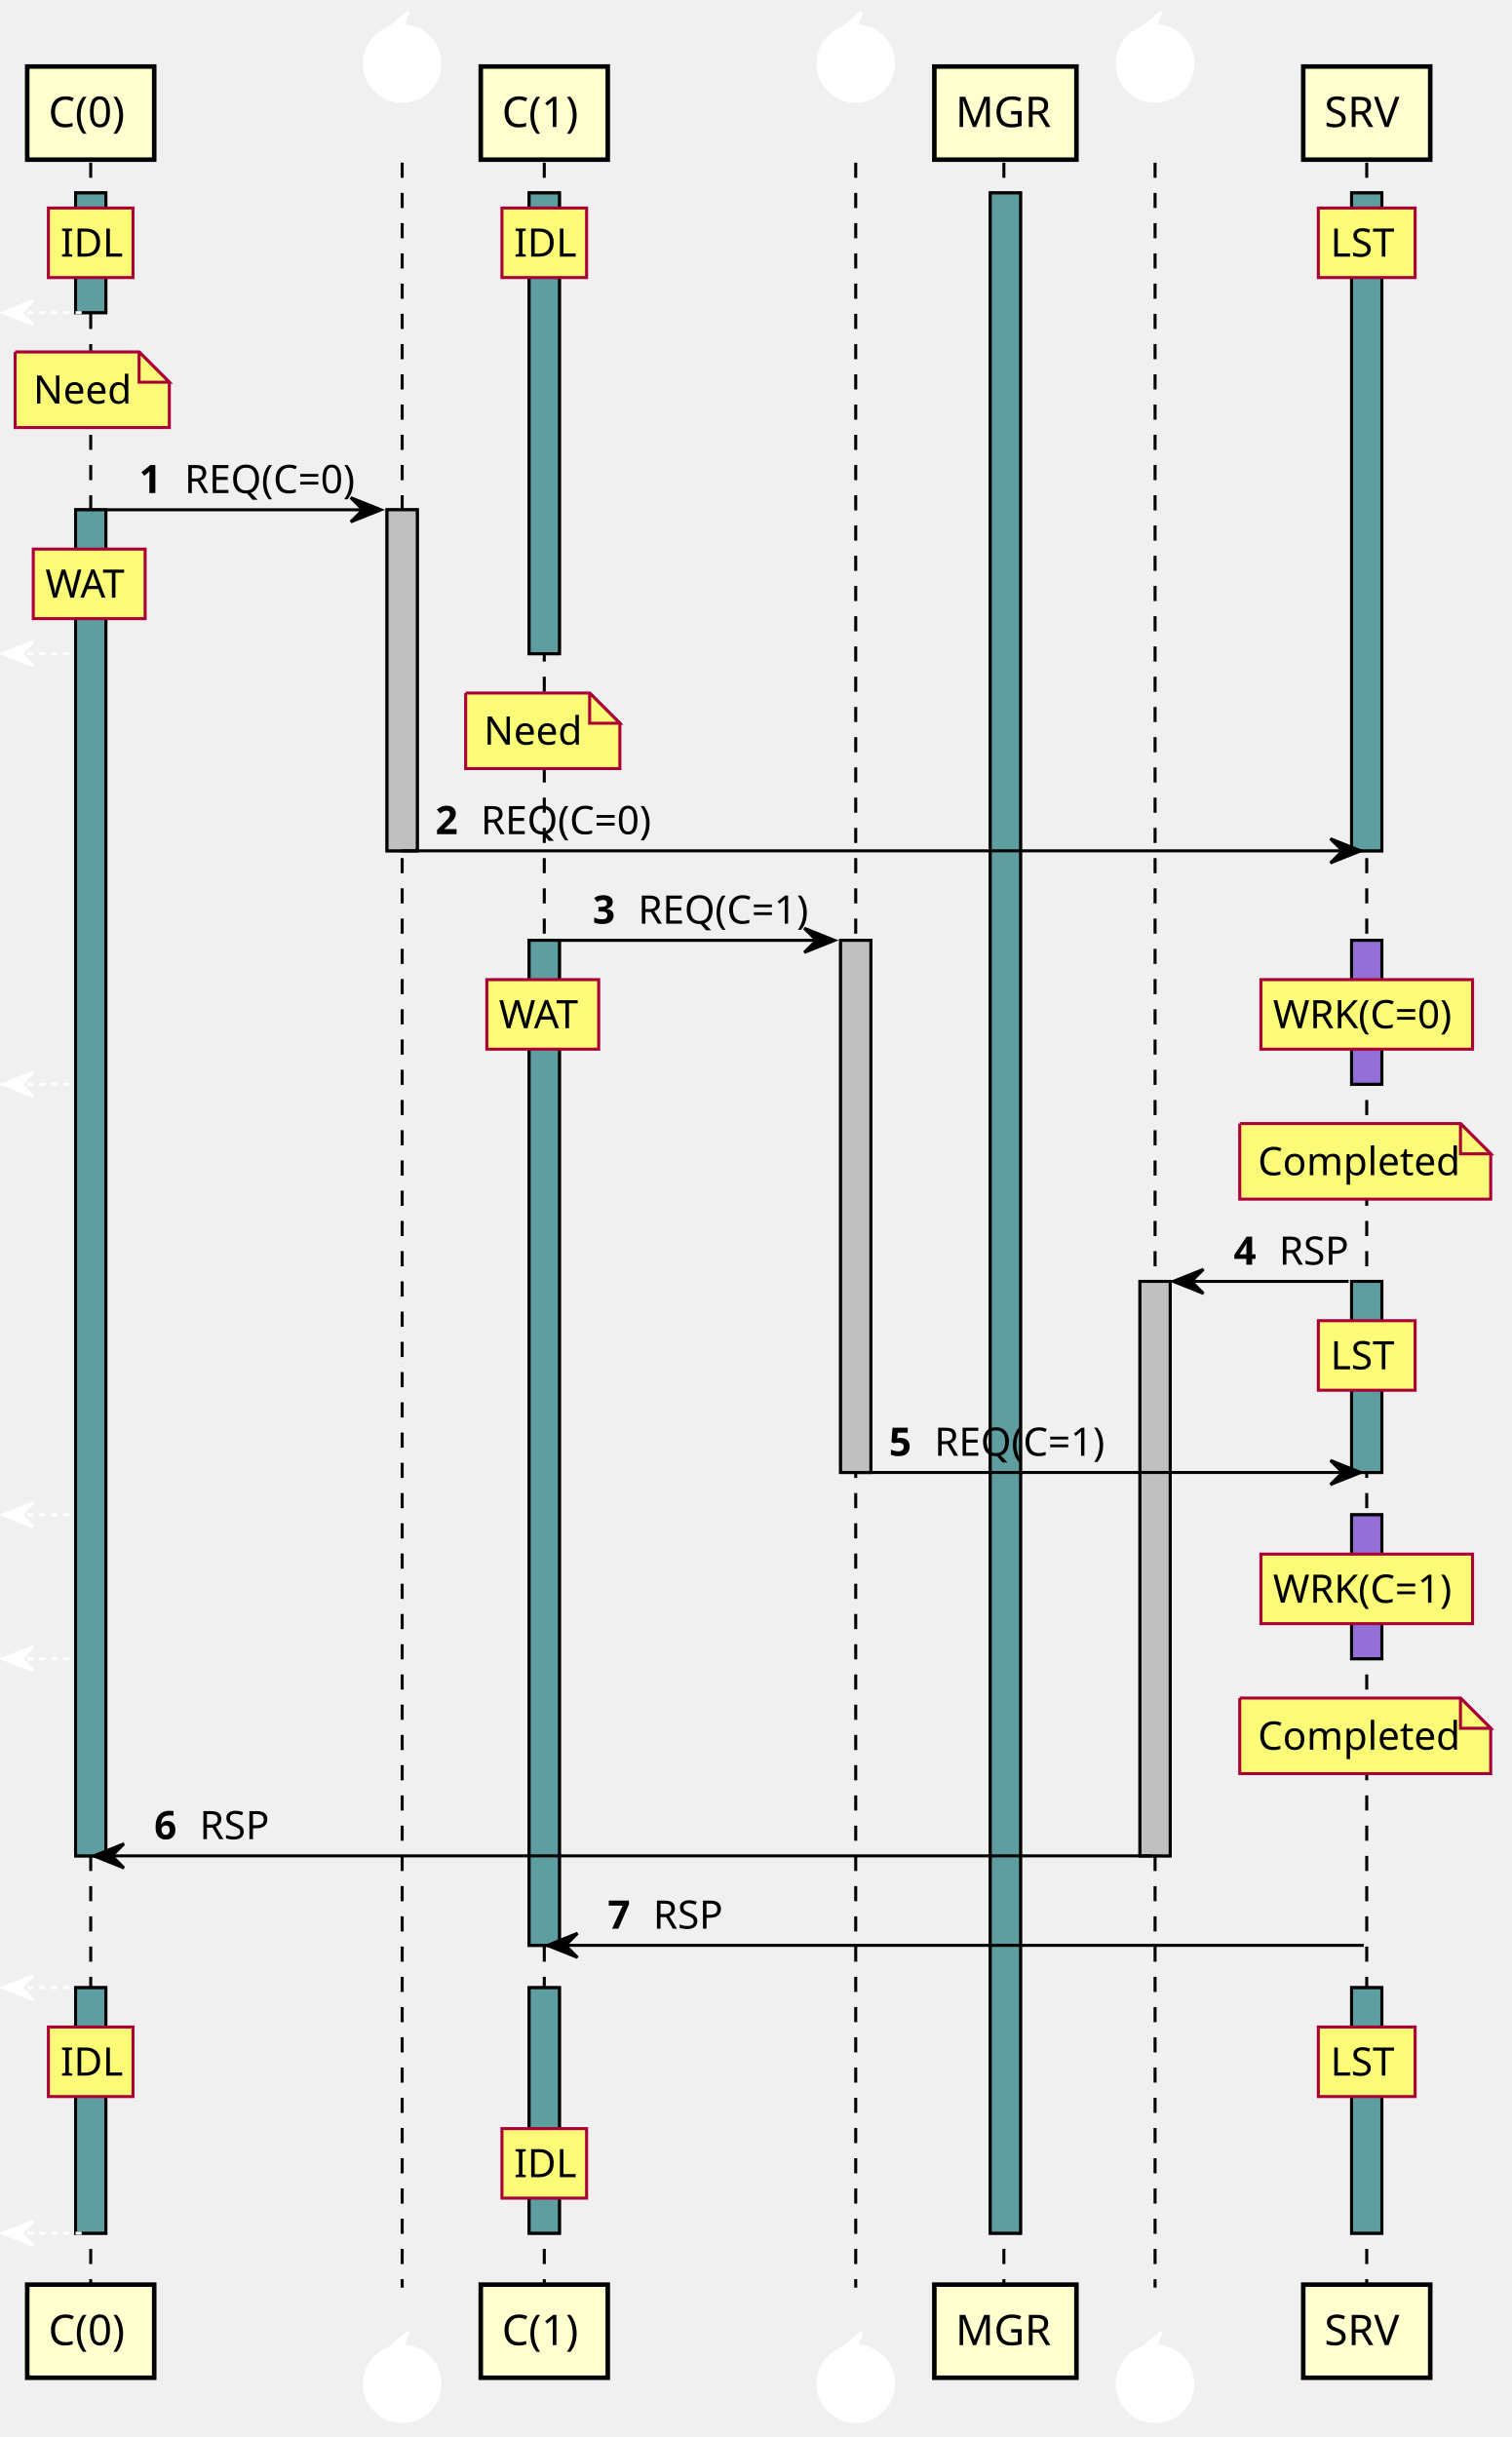
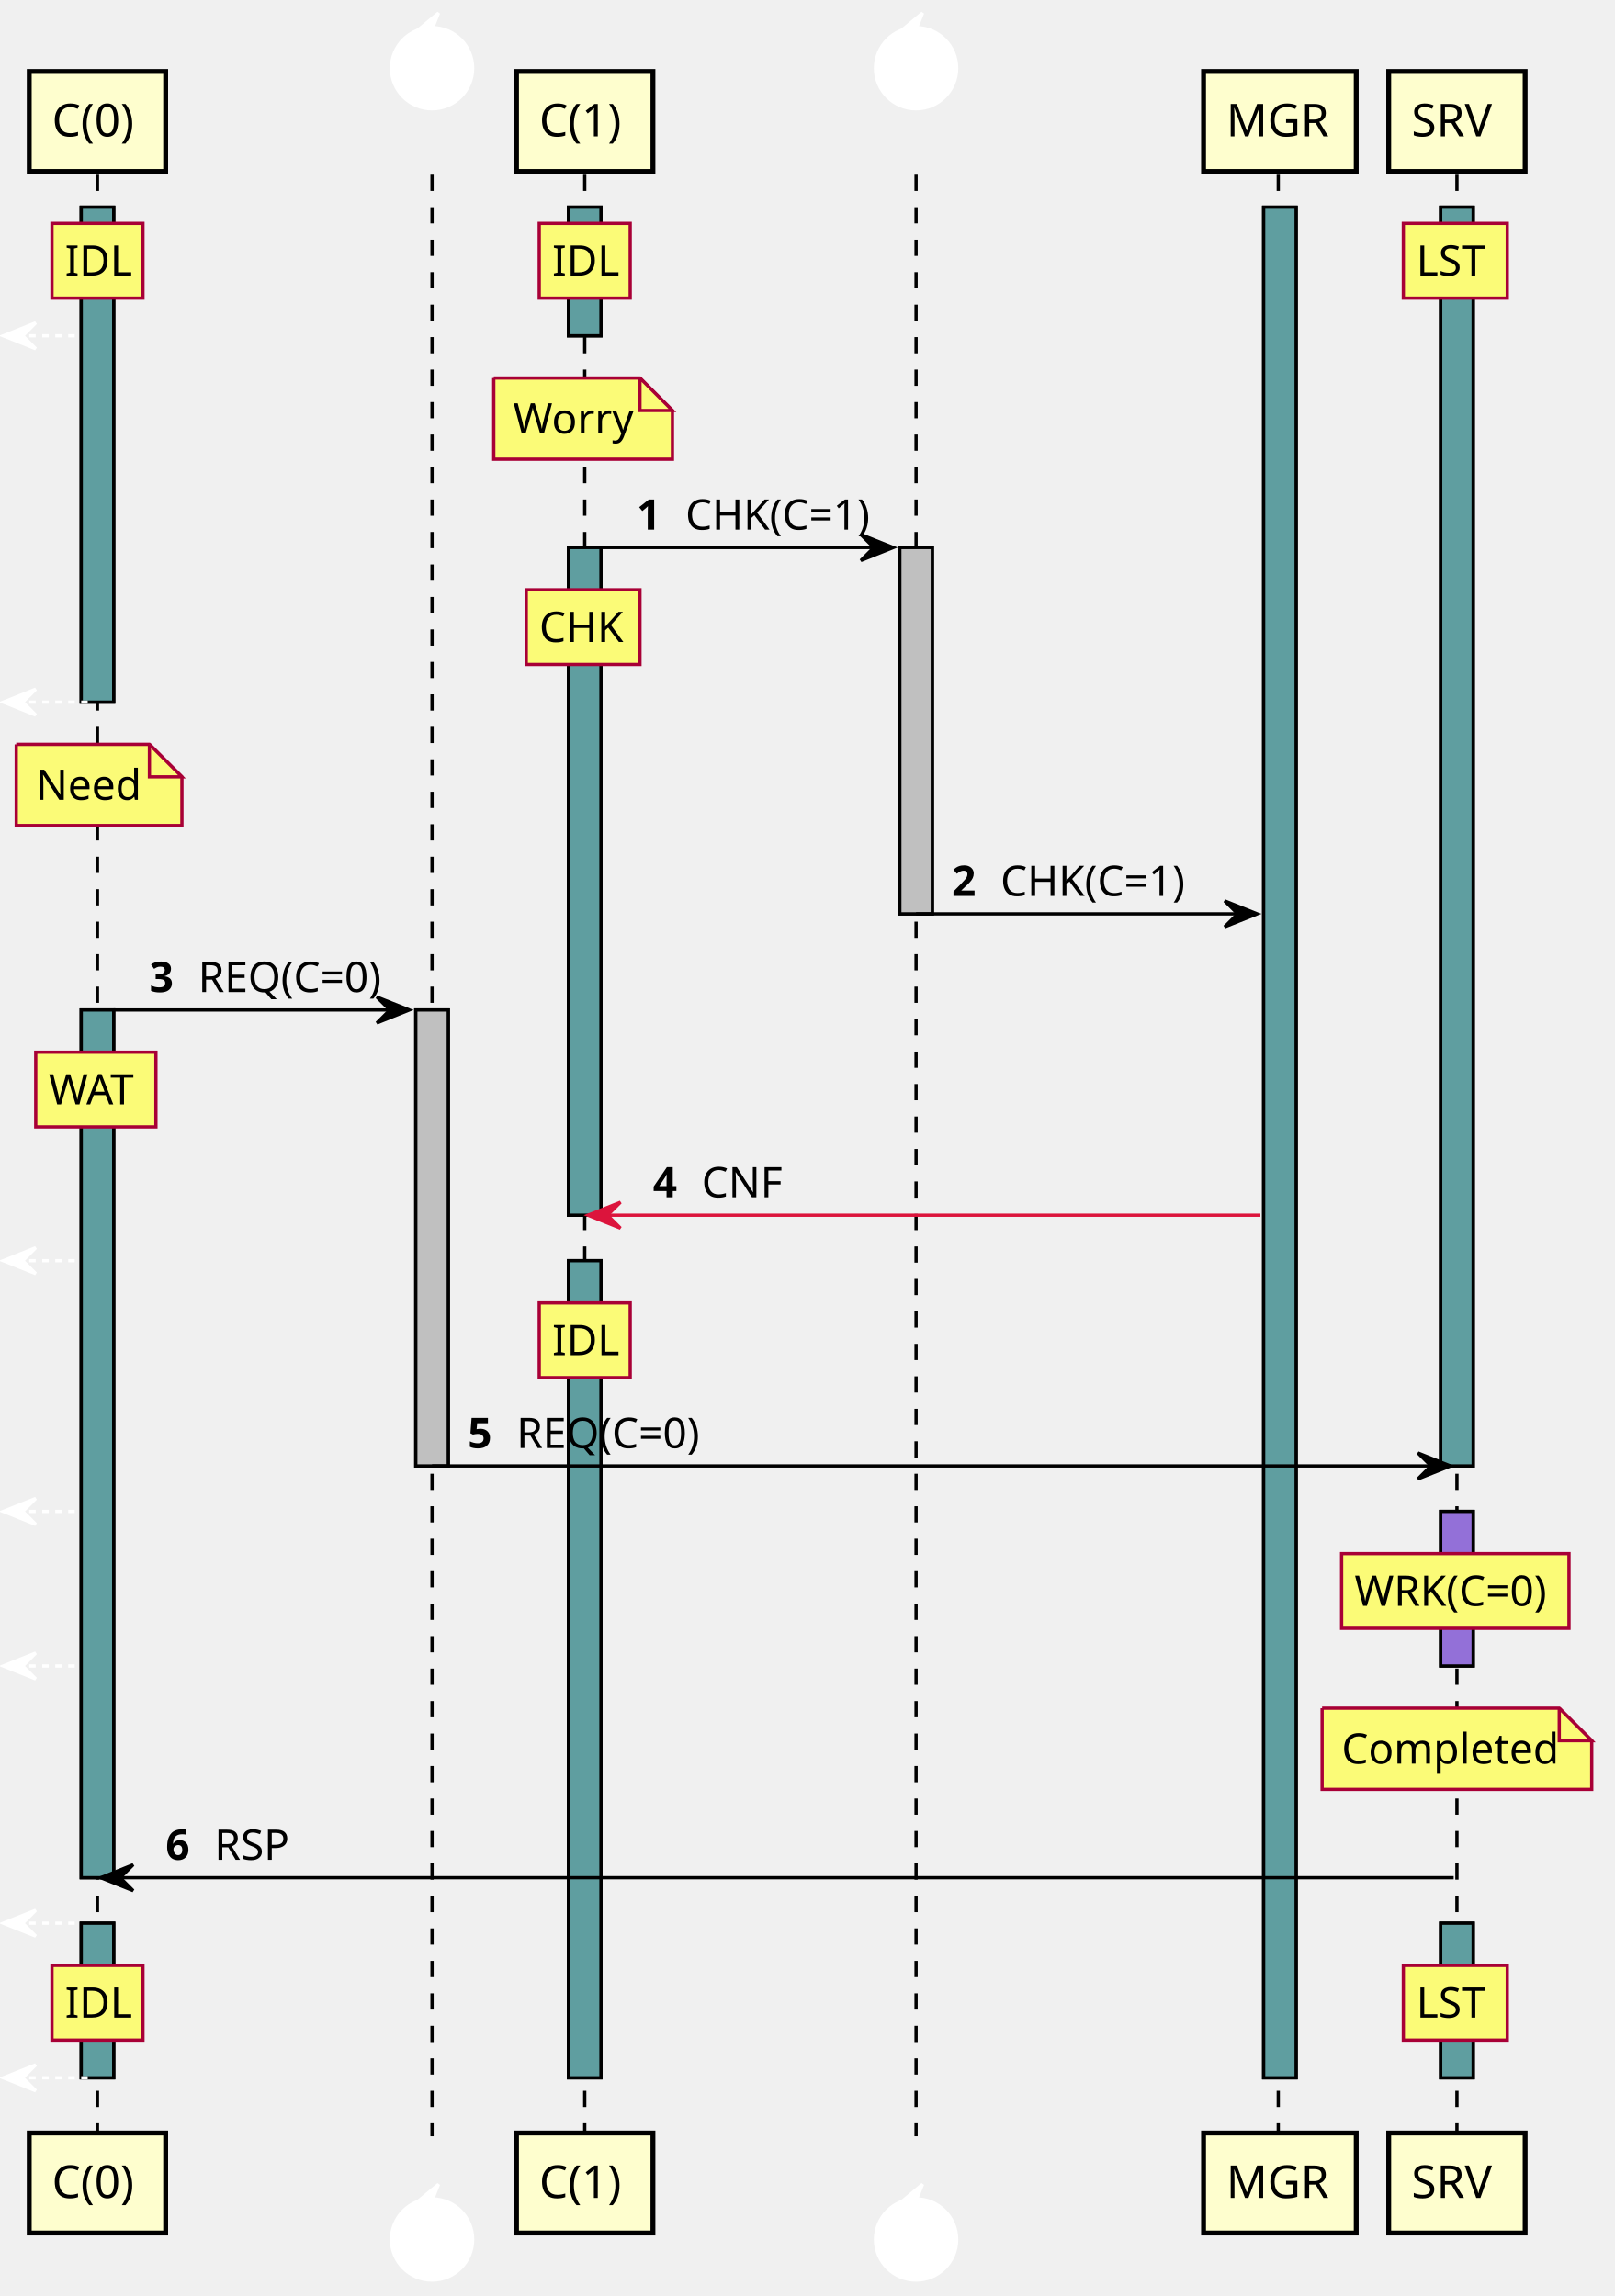
- <svg xmlns="http://www.w3.org/2000/svg" contentScriptType="application/ecmascript" contentStyleType="text/css" height="806px" preserveAspectRatio="none" style="width:500px;height:806px;" version="1.1" viewBox="0 0 500 806" width="500px" zoomAndPan="magnify">
+ <svg xmlns="http://www.w3.org/2000/svg" contentScriptType="application/ecmascript" contentStyleType="text/css" height="707px" preserveAspectRatio="none" style="width:497px;height:707px;" version="1.1" viewBox="0 0 497 707" width="497px" zoomAndPan="magnify">
  <defs />
  <g>
-     <rect fill="#5F9EA0" height="39.6" style="stroke:#000000;stroke-width:1.0;" width="10" x="25" y="63.8" />
-     <rect fill="#5F9EA0" height="445.2" style="stroke:#000000;stroke-width:1.0;" width="10" x="25" y="168.6" />
-     <rect fill="#5F9EA0" height="81.2" style="stroke:#000000;stroke-width:1.0;" width="10" x="25" y="657.4" />
-     <rect fill="#C0C0C0" height="112.8" style="stroke:#000000;stroke-width:1.0;" width="10" x="128" y="168.6" />
-     <rect fill="#5F9EA0" height="152.4" style="stroke:#000000;stroke-width:1.0;" width="10" x="175" y="63.8" />
-     <rect fill="#5F9EA0" height="332.4" style="stroke:#000000;stroke-width:1.0;" width="10" x="175" y="311" />
-     <rect fill="#5F9EA0" height="81.2" style="stroke:#000000;stroke-width:1.0;" width="10" x="175" y="657.4" />
-     <rect fill="#C0C0C0" height="176" style="stroke:#000000;stroke-width:1.0;" width="10" x="278" y="311" />
-     <rect fill="#5F9EA0" height="674.8" style="stroke:#000000;stroke-width:1.0;" width="10" x="327.5" y="63.8" />
-     <rect fill="#C0C0C0" height="190" style="stroke:#000000;stroke-width:1.0;" width="10" x="377" y="423.8" />
-     <rect fill="#5F9EA0" height="217.6" style="stroke:#000000;stroke-width:1.0;" width="10" x="447" y="63.8" />
-     <rect fill="#9370D8" height="47.6" style="stroke:#000000;stroke-width:1.0;" width="10" x="447" y="311" />
-     <rect fill="#5F9EA0" height="63.2" style="stroke:#000000;stroke-width:1.0;" width="10" x="447" y="423.8" />
-     <rect fill="#9370D8" height="47.6" style="stroke:#000000;stroke-width:1.0;" width="10" x="447" y="501" />
-     <rect fill="#5F9EA0" height="81.2" style="stroke:#000000;stroke-width:1.0;" width="10" x="447" y="657.4" />
-     <line style="stroke:#000000;stroke-width:1.0;stroke-dasharray:5.0,5.0;" x1="30" x2="30" y1="53.8" y2="756.6" />
-     <line style="stroke:#000000;stroke-width:1.0;stroke-dasharray:5.0,5.0;" x1="133" x2="133" y1="53.8" y2="756.6" />
-     <line style="stroke:#000000;stroke-width:1.0;stroke-dasharray:5.0,5.0;" x1="180" x2="180" y1="53.8" y2="756.6" />
-     <line style="stroke:#000000;stroke-width:1.0;stroke-dasharray:5.0,5.0;" x1="283" x2="283" y1="53.8" y2="756.6" />
-     <line style="stroke:#000000;stroke-width:1.0;stroke-dasharray:5.0,5.0;" x1="332" x2="332" y1="53.8" y2="756.6" />
-     <line style="stroke:#000000;stroke-width:1.0;stroke-dasharray:5.0,5.0;" x1="382" x2="382" y1="53.8" y2="756.6" />
-     <line style="stroke:#000000;stroke-width:1.0;stroke-dasharray:5.0,5.0;" x1="452" x2="452" y1="53.8" y2="756.6" />
+     <rect fill="#5F9EA0" height="152.4" style="stroke:#000000;stroke-width:1.0;" width="10" x="25" y="63.8" />
+     <rect fill="#5F9EA0" height="267.2" style="stroke:#000000;stroke-width:1.0;" width="10" x="25" y="311" />
+     <rect fill="#5F9EA0" height="47.6" style="stroke:#000000;stroke-width:1.0;" width="10" x="25" y="592.2" />
+     <rect fill="#C0C0C0" height="140.4" style="stroke:#000000;stroke-width:1.0;" width="10" x="128" y="311" />
+     <rect fill="#5F9EA0" height="39.6" style="stroke:#000000;stroke-width:1.0;" width="10" x="175" y="63.8" />
+     <rect fill="#5F9EA0" height="205.6" style="stroke:#000000;stroke-width:1.0;" width="10" x="175" y="168.6" />
+     <rect fill="#5F9EA0" height="251.6" style="stroke:#000000;stroke-width:1.0;" width="10" x="175" y="388.2" />
+     <rect fill="#C0C0C0" height="112.8" style="stroke:#000000;stroke-width:1.0;" width="10" x="277" y="168.6" />
+     <rect fill="#5F9EA0" height="576" style="stroke:#000000;stroke-width:1.0;" width="10" x="389" y="63.8" />
+     <rect fill="#5F9EA0" height="387.6" style="stroke:#000000;stroke-width:1.0;" width="10" x="443.5" y="63.8" />
+     <rect fill="#9370D8" height="47.6" style="stroke:#000000;stroke-width:1.0;" width="10" x="443.5" y="465.4" />
+     <rect fill="#5F9EA0" height="47.6" style="stroke:#000000;stroke-width:1.0;" width="10" x="443.5" y="592.2" />
+     <line style="stroke:#000000;stroke-width:1.0;stroke-dasharray:5.0,5.0;" x1="30" x2="30" y1="53.8" y2="657.8" />
+     <line style="stroke:#000000;stroke-width:1.0;stroke-dasharray:5.0,5.0;" x1="133" x2="133" y1="53.8" y2="657.8" />
+     <line style="stroke:#000000;stroke-width:1.0;stroke-dasharray:5.0,5.0;" x1="180" x2="180" y1="53.8" y2="657.8" />
+     <line style="stroke:#000000;stroke-width:1.0;stroke-dasharray:5.0,5.0;" x1="282" x2="282" y1="53.8" y2="657.8" />
+     <line style="stroke:#000000;stroke-width:1.0;stroke-dasharray:5.0,5.0;" x1="393.5" x2="393.5" y1="53.8" y2="657.8" />
+     <line style="stroke:#000000;stroke-width:1.0;stroke-dasharray:5.0,5.0;" x1="448.5" x2="448.5" y1="53.8" y2="657.8" />
    <rect fill="#FEFECE" height="30.8" style="stroke:#000000;stroke-width:1.5;" width="42" x="9" y="22" />
    <text fill="#000000" font-family="sans-serif" font-size="14" lengthAdjust="spacing" textLength="28" x="16" y="42.006">C(0)</text>
-     <rect fill="#FEFECE" height="30.8" style="stroke:#000000;stroke-width:1.5;" width="42" x="9" y="755.6" />
-     <text fill="#000000" font-family="sans-serif" font-size="14" lengthAdjust="spacing" textLength="28" x="16" y="775.606">C(0)</text>
+     <rect fill="#FEFECE" height="30.8" style="stroke:#000000;stroke-width:1.5;" width="42" x="9" y="656.8" />
+     <text fill="#000000" font-family="sans-serif" font-size="14" lengthAdjust="spacing" textLength="28" x="16" y="676.806">C(0)</text>
    <text fill="#000000" font-family="sans-serif" font-size="14" lengthAdjust="spacing" textLength="0" x="132" y="50.006" />
    <ellipse cx="133" cy="21" fill="#FFFFFF" rx="12" ry="12" style="stroke:#FFFFFF;stroke-width:2.0;" />
    <polygon fill="#FFFFFF" points="129,9,135,4,133,9,135,14,129,9" style="stroke:#FFFFFF;stroke-width:1.0;" />
-     <text fill="#000000" font-family="sans-serif" font-size="14" lengthAdjust="spacing" textLength="0" x="132" y="768.606" />
-     <ellipse cx="133" cy="788.4" fill="#FFFFFF" rx="12" ry="12" style="stroke:#FFFFFF;stroke-width:2.0;" />
-     <polygon fill="#FFFFFF" points="129,776.4,135,771.4,133,776.4,135,781.4,129,776.4" style="stroke:#FFFFFF;stroke-width:1.0;" />
+     <text fill="#000000" font-family="sans-serif" font-size="14" lengthAdjust="spacing" textLength="0" x="132" y="669.806" />
+     <ellipse cx="133" cy="689.6" fill="#FFFFFF" rx="12" ry="12" style="stroke:#FFFFFF;stroke-width:2.0;" />
+     <polygon fill="#FFFFFF" points="129,677.6,135,672.6,133,677.6,135,682.6,129,677.6" style="stroke:#FFFFFF;stroke-width:1.0;" />
    <rect fill="#FEFECE" height="30.8" style="stroke:#000000;stroke-width:1.5;" width="42" x="159" y="22" />
    <text fill="#000000" font-family="sans-serif" font-size="14" lengthAdjust="spacing" textLength="28" x="166" y="42.006">C(1)</text>
-     <rect fill="#FEFECE" height="30.8" style="stroke:#000000;stroke-width:1.5;" width="42" x="159" y="755.6" />
-     <text fill="#000000" font-family="sans-serif" font-size="14" lengthAdjust="spacing" textLength="28" x="166" y="775.606">C(1)</text>
-     <text fill="#000000" font-family="sans-serif" font-size="14" lengthAdjust="spacing" textLength="0" x="282" y="50.006" />
-     <ellipse cx="283" cy="21" fill="#FFFFFF" rx="12" ry="12" style="stroke:#FFFFFF;stroke-width:2.0;" />
-     <polygon fill="#FFFFFF" points="279,9,285,4,283,9,285,14,279,9" style="stroke:#FFFFFF;stroke-width:1.0;" />
-     <text fill="#000000" font-family="sans-serif" font-size="14" lengthAdjust="spacing" textLength="0" x="282" y="768.606" />
-     <ellipse cx="283" cy="788.4" fill="#FFFFFF" rx="12" ry="12" style="stroke:#FFFFFF;stroke-width:2.0;" />
-     <polygon fill="#FFFFFF" points="279,776.4,285,771.4,283,776.4,285,781.4,279,776.4" style="stroke:#FFFFFF;stroke-width:1.0;" />
-     <rect fill="#FEFECE" height="30.8" style="stroke:#000000;stroke-width:1.5;" width="47" x="309" y="22" />
-     <text fill="#000000" font-family="sans-serif" font-size="14" lengthAdjust="spacing" textLength="33" x="316" y="42.006">MGR</text>
-     <rect fill="#FEFECE" height="30.8" style="stroke:#000000;stroke-width:1.5;" width="47" x="309" y="755.6" />
-     <text fill="#000000" font-family="sans-serif" font-size="14" lengthAdjust="spacing" textLength="33" x="316" y="775.606">MGR</text>
-     <text fill="#000000" font-family="sans-serif" font-size="14" lengthAdjust="spacing" textLength="0" x="381" y="50.006" />
-     <ellipse cx="382" cy="21" fill="#FFFFFF" rx="12" ry="12" style="stroke:#FFFFFF;stroke-width:2.0;" />
-     <polygon fill="#FFFFFF" points="378,9,384,4,382,9,384,14,378,9" style="stroke:#FFFFFF;stroke-width:1.0;" />
-     <text fill="#000000" font-family="sans-serif" font-size="14" lengthAdjust="spacing" textLength="0" x="381" y="768.606" />
-     <ellipse cx="382" cy="788.4" fill="#FFFFFF" rx="12" ry="12" style="stroke:#FFFFFF;stroke-width:2.0;" />
-     <polygon fill="#FFFFFF" points="378,776.4,384,771.4,382,776.4,384,781.4,378,776.4" style="stroke:#FFFFFF;stroke-width:1.0;" />
-     <rect fill="#FEFECE" height="30.8" style="stroke:#000000;stroke-width:1.5;" width="42" x="431" y="22" />
-     <text fill="#000000" font-family="sans-serif" font-size="14" lengthAdjust="spacing" textLength="28" x="438" y="42.006">SRV</text>
-     <rect fill="#FEFECE" height="30.8" style="stroke:#000000;stroke-width:1.5;" width="42" x="431" y="755.6" />
-     <text fill="#000000" font-family="sans-serif" font-size="14" lengthAdjust="spacing" textLength="28" x="438" y="775.606">SRV</text>
-     <rect fill="#5F9EA0" height="39.6" style="stroke:#000000;stroke-width:1.0;" width="10" x="25" y="63.8" />
-     <rect fill="#5F9EA0" height="445.2" style="stroke:#000000;stroke-width:1.0;" width="10" x="25" y="168.6" />
-     <rect fill="#5F9EA0" height="81.2" style="stroke:#000000;stroke-width:1.0;" width="10" x="25" y="657.4" />
-     <rect fill="#C0C0C0" height="112.8" style="stroke:#000000;stroke-width:1.0;" width="10" x="128" y="168.6" />
-     <rect fill="#5F9EA0" height="152.4" style="stroke:#000000;stroke-width:1.0;" width="10" x="175" y="63.8" />
-     <rect fill="#5F9EA0" height="332.4" style="stroke:#000000;stroke-width:1.0;" width="10" x="175" y="311" />
-     <rect fill="#5F9EA0" height="81.2" style="stroke:#000000;stroke-width:1.0;" width="10" x="175" y="657.4" />
-     <rect fill="#C0C0C0" height="176" style="stroke:#000000;stroke-width:1.0;" width="10" x="278" y="311" />
-     <rect fill="#5F9EA0" height="674.8" style="stroke:#000000;stroke-width:1.0;" width="10" x="327.5" y="63.8" />
-     <rect fill="#C0C0C0" height="190" style="stroke:#000000;stroke-width:1.0;" width="10" x="377" y="423.8" />
-     <rect fill="#5F9EA0" height="217.6" style="stroke:#000000;stroke-width:1.0;" width="10" x="447" y="63.8" />
-     <rect fill="#9370D8" height="47.6" style="stroke:#000000;stroke-width:1.0;" width="10" x="447" y="311" />
-     <rect fill="#5F9EA0" height="63.2" style="stroke:#000000;stroke-width:1.0;" width="10" x="447" y="423.8" />
-     <rect fill="#9370D8" height="47.6" style="stroke:#000000;stroke-width:1.0;" width="10" x="447" y="501" />
-     <rect fill="#5F9EA0" height="81.2" style="stroke:#000000;stroke-width:1.0;" width="10" x="447" y="657.4" />
+     <rect fill="#FEFECE" height="30.8" style="stroke:#000000;stroke-width:1.5;" width="42" x="159" y="656.8" />
+     <text fill="#000000" font-family="sans-serif" font-size="14" lengthAdjust="spacing" textLength="28" x="166" y="676.806">C(1)</text>
+     <text fill="#000000" font-family="sans-serif" font-size="14" lengthAdjust="spacing" textLength="0" x="281" y="50.006" />
+     <ellipse cx="282" cy="21" fill="#FFFFFF" rx="12" ry="12" style="stroke:#FFFFFF;stroke-width:2.0;" />
+     <polygon fill="#FFFFFF" points="278,9,284,4,282,9,284,14,278,9" style="stroke:#FFFFFF;stroke-width:1.0;" />
+     <text fill="#000000" font-family="sans-serif" font-size="14" lengthAdjust="spacing" textLength="0" x="281" y="669.806" />
+     <ellipse cx="282" cy="689.6" fill="#FFFFFF" rx="12" ry="12" style="stroke:#FFFFFF;stroke-width:2.0;" />
+     <polygon fill="#FFFFFF" points="278,677.6,284,672.6,282,677.6,284,682.6,278,677.6" style="stroke:#FFFFFF;stroke-width:1.0;" />
+     <rect fill="#FEFECE" height="30.8" style="stroke:#000000;stroke-width:1.5;" width="47" x="370.5" y="22" />
+     <text fill="#000000" font-family="sans-serif" font-size="14" lengthAdjust="spacing" textLength="33" x="377.5" y="42.006">MGR</text>
+     <rect fill="#FEFECE" height="30.8" style="stroke:#000000;stroke-width:1.5;" width="47" x="370.5" y="656.8" />
+     <text fill="#000000" font-family="sans-serif" font-size="14" lengthAdjust="spacing" textLength="33" x="377.5" y="676.806">MGR</text>
+     <rect fill="#FEFECE" height="30.8" style="stroke:#000000;stroke-width:1.5;" width="42" x="427.5" y="22" />
+     <text fill="#000000" font-family="sans-serif" font-size="14" lengthAdjust="spacing" textLength="28" x="434.5" y="42.006">SRV</text>
+     <rect fill="#FEFECE" height="30.8" style="stroke:#000000;stroke-width:1.5;" width="42" x="427.5" y="656.8" />
+     <text fill="#000000" font-family="sans-serif" font-size="14" lengthAdjust="spacing" textLength="28" x="434.5" y="676.806">SRV</text>
+     <rect fill="#5F9EA0" height="152.4" style="stroke:#000000;stroke-width:1.0;" width="10" x="25" y="63.8" />
+     <rect fill="#5F9EA0" height="267.2" style="stroke:#000000;stroke-width:1.0;" width="10" x="25" y="311" />
+     <rect fill="#5F9EA0" height="47.6" style="stroke:#000000;stroke-width:1.0;" width="10" x="25" y="592.2" />
+     <rect fill="#C0C0C0" height="140.4" style="stroke:#000000;stroke-width:1.0;" width="10" x="128" y="311" />
+     <rect fill="#5F9EA0" height="39.6" style="stroke:#000000;stroke-width:1.0;" width="10" x="175" y="63.8" />
+     <rect fill="#5F9EA0" height="205.6" style="stroke:#000000;stroke-width:1.0;" width="10" x="175" y="168.6" />
+     <rect fill="#5F9EA0" height="251.6" style="stroke:#000000;stroke-width:1.0;" width="10" x="175" y="388.2" />
+     <rect fill="#C0C0C0" height="112.8" style="stroke:#000000;stroke-width:1.0;" width="10" x="277" y="168.6" />
+     <rect fill="#5F9EA0" height="576" style="stroke:#000000;stroke-width:1.0;" width="10" x="389" y="63.8" />
+     <rect fill="#5F9EA0" height="387.6" style="stroke:#000000;stroke-width:1.0;" width="10" x="443.5" y="63.8" />
+     <rect fill="#9370D8" height="47.6" style="stroke:#000000;stroke-width:1.0;" width="10" x="443.5" y="465.4" />
+     <rect fill="#5F9EA0" height="47.6" style="stroke:#000000;stroke-width:1.0;" width="10" x="443.5" y="592.2" />
    <rect fill="#FBFB77" height="23" style="stroke:#A80036;stroke-width:1.0;" width="28" x="16" y="68.8" />
    <text fill="#000000" font-family="sans-serif" font-size="13" lengthAdjust="spacing" textLength="20" x="20" y="84.877">IDL</text>
    <rect fill="#FBFB77" height="23" style="stroke:#A80036;stroke-width:1.0;" width="28" x="166" y="68.8" />
    <text fill="#000000" font-family="sans-serif" font-size="13" lengthAdjust="spacing" textLength="20" x="170" y="84.877">IDL</text>
-     <rect fill="#FBFB77" height="23" style="stroke:#A80036;stroke-width:1.0;" width="32" x="436" y="68.8" />
-     <text fill="#000000" font-family="sans-serif" font-size="13" lengthAdjust="spacing" textLength="24" x="440" y="84.877">LST</text>
+     <rect fill="#FBFB77" height="23" style="stroke:#A80036;stroke-width:1.0;" width="32" x="432" y="68.8" />
+     <text fill="#000000" font-family="sans-serif" font-size="13" lengthAdjust="spacing" textLength="24" x="436" y="84.877">LST</text>
    <polygon fill="#FFFFFF" points="11,99.4,1,103.4,11,107.4,7,103.4" style="stroke:#FFFFFF;stroke-width:1.0;" />
-     <line style="stroke:#FFFFFF;stroke-width:1.0;stroke-dasharray:2.0,2.0;" x1="5" x2="29" y1="103.4" y2="103.4" />
-     <path d="M5,116.4 L5,141.4 L56,141.4 L56,126.4 L46,116.4 L5,116.4 " fill="#FBFB77" style="stroke:#A80036;stroke-width:1.0;" />
-     <path d="M46,116.4 L46,126.4 L56,126.4 L46,116.4 " fill="#FBFB77" style="stroke:#A80036;stroke-width:1.0;" />
-     <text fill="#000000" font-family="sans-serif" font-size="13" lengthAdjust="spacing" textLength="30" x="11" y="133.477">Need</text>
-     <polygon fill="#000000" points="116,164.6,126,168.6,116,172.6,120,168.6" style="stroke:#000000;stroke-width:1.0;" />
-     <line style="stroke:#000000;stroke-width:1.0;" x1="35" x2="122" y1="168.6" y2="168.6" />
-     <text fill="#000000" font-family="sans-serif" font-size="13" lengthAdjust="spacing" textLength="0" x="46" y="163.077" />
-     <text fill="#000000" font-family="sans-serif" font-size="13" font-weight="bold" lengthAdjust="spacing" textLength="7" x="46" y="163.077">1</text>
-     <text fill="#000000" font-family="sans-serif" font-size="13" lengthAdjust="spacing" textLength="0" x="57" y="163.077" />
-     <text fill="#000000" font-family="sans-serif" font-size="13" lengthAdjust="spacing" textLength="60" x="61" y="163.077">REQ(C=0)</text>
-     <rect fill="#FBFB77" height="23" style="stroke:#A80036;stroke-width:1.0;" width="37" x="11" y="181.6" />
-     <text fill="#000000" font-family="sans-serif" font-size="13" lengthAdjust="spacing" textLength="29" x="15" y="197.677">WAT</text>
+     <line style="stroke:#FFFFFF;stroke-width:1.0;stroke-dasharray:2.0,2.0;" x1="5" x2="24" y1="103.4" y2="103.4" />
+     <path d="M152,116.4 L152,141.4 L207,141.4 L207,126.4 L197,116.4 L152,116.4 " fill="#FBFB77" style="stroke:#A80036;stroke-width:1.0;" />
+     <path d="M197,116.4 L197,126.4 L207,126.4 L197,116.4 " fill="#FBFB77" style="stroke:#A80036;stroke-width:1.0;" />
+     <text fill="#000000" font-family="sans-serif" font-size="13" lengthAdjust="spacing" textLength="34" x="158" y="133.477">Worry</text>
+     <polygon fill="#000000" points="265,164.6,275,168.6,265,172.6,269,168.6" style="stroke:#000000;stroke-width:1.0;" />
+     <line style="stroke:#000000;stroke-width:1.0;" x1="185" x2="271" y1="168.6" y2="168.6" />
+     <text fill="#000000" font-family="sans-serif" font-size="13" lengthAdjust="spacing" textLength="0" x="196" y="163.077" />
+     <text fill="#000000" font-family="sans-serif" font-size="13" font-weight="bold" lengthAdjust="spacing" textLength="7" x="196" y="163.077">1</text>
+     <text fill="#000000" font-family="sans-serif" font-size="13" lengthAdjust="spacing" textLength="0" x="207" y="163.077" />
+     <text fill="#000000" font-family="sans-serif" font-size="13" lengthAdjust="spacing" textLength="59" x="211" y="163.077">CHK(C=1)</text>
+     <rect fill="#FBFB77" height="23" style="stroke:#A80036;stroke-width:1.0;" width="35" x="162" y="181.6" />
+     <text fill="#000000" font-family="sans-serif" font-size="13" lengthAdjust="spacing" textLength="27" x="166" y="197.677">CHK</text>
    <polygon fill="#FFFFFF" points="11,212.2,1,216.2,11,220.2,7,216.2" style="stroke:#FFFFFF;stroke-width:1.0;" />
-     <line style="stroke:#FFFFFF;stroke-width:1.0;stroke-dasharray:2.0,2.0;" x1="5" x2="24" y1="216.2" y2="216.2" />
-     <path d="M154,229.2 L154,254.2 L205,254.2 L205,239.2 L195,229.2 L154,229.2 " fill="#FBFB77" style="stroke:#A80036;stroke-width:1.0;" />
-     <path d="M195,229.2 L195,239.2 L205,239.2 L195,229.2 " fill="#FBFB77" style="stroke:#A80036;stroke-width:1.0;" />
-     <text fill="#000000" font-family="sans-serif" font-size="13" lengthAdjust="spacing" textLength="30" x="160" y="246.277">Need</text>
-     <polygon fill="#000000" points="440,277.4,450,281.4,440,285.4,444,281.4" style="stroke:#000000;stroke-width:1.0;" />
-     <line style="stroke:#000000;stroke-width:1.0;" x1="133" x2="446" y1="281.4" y2="281.4" />
-     <text fill="#000000" font-family="sans-serif" font-size="13" lengthAdjust="spacing" textLength="0" x="144" y="275.877" />
-     <text fill="#000000" font-family="sans-serif" font-size="13" font-weight="bold" lengthAdjust="spacing" textLength="7" x="144" y="275.877">2</text>
-     <text fill="#000000" font-family="sans-serif" font-size="13" lengthAdjust="spacing" textLength="0" x="155" y="275.877" />
-     <text fill="#000000" font-family="sans-serif" font-size="13" lengthAdjust="spacing" textLength="60" x="159" y="275.877">REQ(C=0)</text>
-     <polygon fill="#000000" points="266,307,276,311,266,315,270,311" style="stroke:#000000;stroke-width:1.0;" />
-     <line style="stroke:#000000;stroke-width:1.0;" x1="185" x2="272" y1="311" y2="311" />
-     <text fill="#000000" font-family="sans-serif" font-size="13" lengthAdjust="spacing" textLength="0" x="196" y="305.477" />
-     <text fill="#000000" font-family="sans-serif" font-size="13" font-weight="bold" lengthAdjust="spacing" textLength="7" x="196" y="305.477">3</text>
-     <text fill="#000000" font-family="sans-serif" font-size="13" lengthAdjust="spacing" textLength="0" x="207" y="305.477" />
-     <text fill="#000000" font-family="sans-serif" font-size="13" lengthAdjust="spacing" textLength="60" x="211" y="305.477">REQ(C=1)</text>
-     <rect fill="#FBFB77" height="23" style="stroke:#A80036;stroke-width:1.0;" width="37" x="161" y="324" />
-     <text fill="#000000" font-family="sans-serif" font-size="13" lengthAdjust="spacing" textLength="29" x="165" y="340.077">WAT</text>
-     <rect fill="#FBFB77" height="23" style="stroke:#A80036;stroke-width:1.0;" width="70" x="417" y="324" />
-     <text fill="#000000" font-family="sans-serif" font-size="13" lengthAdjust="spacing" textLength="62" x="421" y="340.077">WRK(C=0)</text>
-     <polygon fill="#FFFFFF" points="11,354.6,1,358.6,11,362.6,7,358.6" style="stroke:#FFFFFF;stroke-width:1.0;" />
-     <line style="stroke:#FFFFFF;stroke-width:1.0;stroke-dasharray:2.0,2.0;" x1="5" x2="24" y1="358.6" y2="358.6" />
-     <path d="M410,371.6 L410,396.6 L493,396.6 L493,381.6 L483,371.6 L410,371.6 " fill="#FBFB77" style="stroke:#A80036;stroke-width:1.0;" />
-     <path d="M483,371.6 L483,381.6 L493,381.6 L483,371.6 " fill="#FBFB77" style="stroke:#A80036;stroke-width:1.0;" />
-     <text fill="#000000" font-family="sans-serif" font-size="13" lengthAdjust="spacing" textLength="62" x="416" y="388.677">Completed</text>
-     <polygon fill="#000000" points="398,419.8,388,423.8,398,427.8,394,423.8" style="stroke:#000000;stroke-width:1.0;" />
-     <line style="stroke:#000000;stroke-width:1.0;" x1="392" x2="446" y1="423.8" y2="423.8" />
-     <text fill="#000000" font-family="sans-serif" font-size="13" lengthAdjust="spacing" textLength="0" x="408" y="418.277" />
-     <text fill="#000000" font-family="sans-serif" font-size="13" font-weight="bold" lengthAdjust="spacing" textLength="7" x="408" y="418.277">4</text>
-     <text fill="#000000" font-family="sans-serif" font-size="13" lengthAdjust="spacing" textLength="0" x="419" y="418.277" />
-     <text fill="#000000" font-family="sans-serif" font-size="13" lengthAdjust="spacing" textLength="27" x="423" y="418.277">RSP</text>
-     <rect fill="#FBFB77" height="23" style="stroke:#A80036;stroke-width:1.0;" width="32" x="436" y="436.8" />
-     <text fill="#000000" font-family="sans-serif" font-size="13" lengthAdjust="spacing" textLength="24" x="440" y="452.877">LST</text>
-     <polygon fill="#000000" points="440,483,450,487,440,491,444,487" style="stroke:#000000;stroke-width:1.0;" />
-     <line style="stroke:#000000;stroke-width:1.0;" x1="283" x2="446" y1="487" y2="487" />
-     <text fill="#000000" font-family="sans-serif" font-size="13" lengthAdjust="spacing" textLength="0" x="294" y="481.477" />
-     <text fill="#000000" font-family="sans-serif" font-size="13" font-weight="bold" lengthAdjust="spacing" textLength="7" x="294" y="481.477">5</text>
-     <text fill="#000000" font-family="sans-serif" font-size="13" lengthAdjust="spacing" textLength="0" x="305" y="481.477" />
-     <text fill="#000000" font-family="sans-serif" font-size="13" lengthAdjust="spacing" textLength="60" x="309" y="481.477">REQ(C=1)</text>
-     <polygon fill="#FFFFFF" points="11,497,1,501,11,505,7,501" style="stroke:#FFFFFF;stroke-width:1.0;" />
-     <line style="stroke:#FFFFFF;stroke-width:1.0;stroke-dasharray:2.0,2.0;" x1="5" x2="24" y1="501" y2="501" />
-     <rect fill="#FBFB77" height="23" style="stroke:#A80036;stroke-width:1.0;" width="70" x="417" y="514" />
-     <text fill="#000000" font-family="sans-serif" font-size="13" lengthAdjust="spacing" textLength="62" x="421" y="530.077">WRK(C=1)</text>
-     <polygon fill="#FFFFFF" points="11,544.6,1,548.6,11,552.6,7,548.6" style="stroke:#FFFFFF;stroke-width:1.0;" />
-     <line style="stroke:#FFFFFF;stroke-width:1.0;stroke-dasharray:2.0,2.0;" x1="5" x2="24" y1="548.6" y2="548.6" />
-     <path d="M410,561.6 L410,586.6 L493,586.6 L493,571.6 L483,561.6 L410,561.6 " fill="#FBFB77" style="stroke:#A80036;stroke-width:1.0;" />
-     <path d="M483,561.6 L483,571.6 L493,571.6 L483,561.6 " fill="#FBFB77" style="stroke:#A80036;stroke-width:1.0;" />
-     <text fill="#000000" font-family="sans-serif" font-size="13" lengthAdjust="spacing" textLength="62" x="416" y="578.677">Completed</text>
-     <polygon fill="#000000" points="41,609.8,31,613.8,41,617.8,37,613.8" style="stroke:#000000;stroke-width:1.0;" />
-     <line style="stroke:#000000;stroke-width:1.0;" x1="35" x2="381" y1="613.8" y2="613.8" />
-     <text fill="#000000" font-family="sans-serif" font-size="13" lengthAdjust="spacing" textLength="0" x="51" y="608.277" />
-     <text fill="#000000" font-family="sans-serif" font-size="13" font-weight="bold" lengthAdjust="spacing" textLength="7" x="51" y="608.277">6</text>
-     <text fill="#000000" font-family="sans-serif" font-size="13" lengthAdjust="spacing" textLength="0" x="62" y="608.277" />
-     <text fill="#000000" font-family="sans-serif" font-size="13" lengthAdjust="spacing" textLength="27" x="66" y="608.277">RSP</text>
-     <polygon fill="#000000" points="191,639.4,181,643.4,191,647.4,187,643.4" style="stroke:#000000;stroke-width:1.0;" />
-     <line style="stroke:#000000;stroke-width:1.0;" x1="185" x2="451" y1="643.4" y2="643.4" />
-     <text fill="#000000" font-family="sans-serif" font-size="13" lengthAdjust="spacing" textLength="0" x="201" y="637.877" />
-     <text fill="#000000" font-family="sans-serif" font-size="13" font-weight="bold" lengthAdjust="spacing" textLength="7" x="201" y="637.877">7</text>
-     <text fill="#000000" font-family="sans-serif" font-size="13" lengthAdjust="spacing" textLength="0" x="212" y="637.877" />
-     <text fill="#000000" font-family="sans-serif" font-size="13" lengthAdjust="spacing" textLength="27" x="216" y="637.877">RSP</text>
-     <polygon fill="#FFFFFF" points="11,653.4,1,657.4,11,661.4,7,657.4" style="stroke:#FFFFFF;stroke-width:1.0;" />
-     <line style="stroke:#FFFFFF;stroke-width:1.0;stroke-dasharray:2.0,2.0;" x1="5" x2="24" y1="657.4" y2="657.4" />
-     <rect fill="#FBFB77" height="23" style="stroke:#A80036;stroke-width:1.0;" width="32" x="436" y="670.4" />
-     <text fill="#000000" font-family="sans-serif" font-size="13" lengthAdjust="spacing" textLength="24" x="440" y="686.477">LST</text>
-     <rect fill="#FBFB77" height="23" style="stroke:#A80036;stroke-width:1.0;" width="28" x="16" y="670.4" />
-     <text fill="#000000" font-family="sans-serif" font-size="13" lengthAdjust="spacing" textLength="20" x="20" y="686.477">IDL</text>
-     <rect fill="#FBFB77" height="23" style="stroke:#A80036;stroke-width:1.0;" width="28" x="166" y="704" />
-     <text fill="#000000" font-family="sans-serif" font-size="13" lengthAdjust="spacing" textLength="20" x="170" y="720.077">IDL</text>
-     <polygon fill="#FFFFFF" points="11,734.6,1,738.6,11,742.6,7,738.6" style="stroke:#FFFFFF;stroke-width:1.0;" />
-     <line style="stroke:#FFFFFF;stroke-width:1.0;stroke-dasharray:2.0,2.0;" x1="5" x2="29" y1="738.6" y2="738.6" />
+     <line style="stroke:#FFFFFF;stroke-width:1.0;stroke-dasharray:2.0,2.0;" x1="5" x2="29" y1="216.2" y2="216.2" />
+     <path d="M5,229.2 L5,254.2 L56,254.2 L56,239.2 L46,229.2 L5,229.2 " fill="#FBFB77" style="stroke:#A80036;stroke-width:1.0;" />
+     <path d="M46,229.2 L46,239.2 L56,239.2 L46,229.2 " fill="#FBFB77" style="stroke:#A80036;stroke-width:1.0;" />
+     <text fill="#000000" font-family="sans-serif" font-size="13" lengthAdjust="spacing" textLength="30" x="11" y="246.277">Need</text>
+     <polygon fill="#000000" points="377,277.4,387,281.4,377,285.4,381,281.4" style="stroke:#000000;stroke-width:1.0;" />
+     <line style="stroke:#000000;stroke-width:1.0;" x1="282" x2="383" y1="281.4" y2="281.4" />
+     <text fill="#000000" font-family="sans-serif" font-size="13" lengthAdjust="spacing" textLength="0" x="293" y="275.877" />
+     <text fill="#000000" font-family="sans-serif" font-size="13" font-weight="bold" lengthAdjust="spacing" textLength="7" x="293" y="275.877">2</text>
+     <text fill="#000000" font-family="sans-serif" font-size="13" lengthAdjust="spacing" textLength="0" x="304" y="275.877" />
+     <text fill="#000000" font-family="sans-serif" font-size="13" lengthAdjust="spacing" textLength="59" x="308" y="275.877">CHK(C=1)</text>
+     <polygon fill="#000000" points="116,307,126,311,116,315,120,311" style="stroke:#000000;stroke-width:1.0;" />
+     <line style="stroke:#000000;stroke-width:1.0;" x1="35" x2="122" y1="311" y2="311" />
+     <text fill="#000000" font-family="sans-serif" font-size="13" lengthAdjust="spacing" textLength="0" x="46" y="305.477" />
+     <text fill="#000000" font-family="sans-serif" font-size="13" font-weight="bold" lengthAdjust="spacing" textLength="7" x="46" y="305.477">3</text>
+     <text fill="#000000" font-family="sans-serif" font-size="13" lengthAdjust="spacing" textLength="0" x="57" y="305.477" />
+     <text fill="#000000" font-family="sans-serif" font-size="13" lengthAdjust="spacing" textLength="60" x="61" y="305.477">REQ(C=0)</text>
+     <rect fill="#FBFB77" height="23" style="stroke:#A80036;stroke-width:1.0;" width="37" x="11" y="324" />
+     <text fill="#000000" font-family="sans-serif" font-size="13" lengthAdjust="spacing" textLength="29" x="15" y="340.077">WAT</text>
+     <polygon fill="#DC143C" points="191,370.2,181,374.2,191,378.2,187,374.2" style="stroke:#DC143C;stroke-width:1.0;" />
+     <line style="stroke:#DC143C;stroke-width:1.0;" x1="185" x2="388" y1="374.2" y2="374.2" />
+     <text fill="#000000" font-family="sans-serif" font-size="13" lengthAdjust="spacing" textLength="0" x="201" y="368.677" />
+     <text fill="#000000" font-family="sans-serif" font-size="13" font-weight="bold" lengthAdjust="spacing" textLength="7" x="201" y="368.677">4</text>
+     <text fill="#000000" font-family="sans-serif" font-size="13" lengthAdjust="spacing" textLength="0" x="212" y="368.677" />
+     <text fill="#000000" font-family="sans-serif" font-size="13" lengthAdjust="spacing" textLength="26" x="216" y="368.677">CNF</text>
+     <polygon fill="#FFFFFF" points="11,384.2,1,388.2,11,392.2,7,388.2" style="stroke:#FFFFFF;stroke-width:1.0;" />
+     <line style="stroke:#FFFFFF;stroke-width:1.0;stroke-dasharray:2.0,2.0;" x1="5" x2="24" y1="388.2" y2="388.2" />
+     <rect fill="#FBFB77" height="23" style="stroke:#A80036;stroke-width:1.0;" width="28" x="166" y="401.2" />
+     <text fill="#000000" font-family="sans-serif" font-size="13" lengthAdjust="spacing" textLength="20" x="170" y="417.277">IDL</text>
+     <polygon fill="#000000" points="436.5,447.4,446.5,451.4,436.5,455.4,440.5,451.4" style="stroke:#000000;stroke-width:1.0;" />
+     <line style="stroke:#000000;stroke-width:1.0;" x1="133" x2="442.5" y1="451.4" y2="451.4" />
+     <text fill="#000000" font-family="sans-serif" font-size="13" lengthAdjust="spacing" textLength="0" x="144" y="445.877" />
+     <text fill="#000000" font-family="sans-serif" font-size="13" font-weight="bold" lengthAdjust="spacing" textLength="7" x="144" y="445.877">5</text>
+     <text fill="#000000" font-family="sans-serif" font-size="13" lengthAdjust="spacing" textLength="0" x="155" y="445.877" />
+     <text fill="#000000" font-family="sans-serif" font-size="13" lengthAdjust="spacing" textLength="60" x="159" y="445.877">REQ(C=0)</text>
+     <polygon fill="#FFFFFF" points="11,461.4,1,465.4,11,469.4,7,465.4" style="stroke:#FFFFFF;stroke-width:1.0;" />
+     <line style="stroke:#FFFFFF;stroke-width:1.0;stroke-dasharray:2.0,2.0;" x1="5" x2="24" y1="465.4" y2="465.4" />
+     <rect fill="#FBFB77" height="23" style="stroke:#A80036;stroke-width:1.0;" width="70" x="413" y="478.4" />
+     <text fill="#000000" font-family="sans-serif" font-size="13" lengthAdjust="spacing" textLength="62" x="417" y="494.477">WRK(C=0)</text>
+     <polygon fill="#FFFFFF" points="11,509,1,513,11,517,7,513" style="stroke:#FFFFFF;stroke-width:1.0;" />
+     <line style="stroke:#FFFFFF;stroke-width:1.0;stroke-dasharray:2.0,2.0;" x1="5" x2="24" y1="513" y2="513" />
+     <path d="M407,526 L407,551 L490,551 L490,536 L480,526 L407,526 " fill="#FBFB77" style="stroke:#A80036;stroke-width:1.0;" />
+     <path d="M480,526 L480,536 L490,536 L480,526 " fill="#FBFB77" style="stroke:#A80036;stroke-width:1.0;" />
+     <text fill="#000000" font-family="sans-serif" font-size="13" lengthAdjust="spacing" textLength="62" x="413" y="543.077">Completed</text>
+     <polygon fill="#000000" points="41,574.2,31,578.2,41,582.2,37,578.2" style="stroke:#000000;stroke-width:1.0;" />
+     <line style="stroke:#000000;stroke-width:1.0;" x1="35" x2="447.5" y1="578.2" y2="578.2" />
+     <text fill="#000000" font-family="sans-serif" font-size="13" lengthAdjust="spacing" textLength="0" x="51" y="572.677" />
+     <text fill="#000000" font-family="sans-serif" font-size="13" font-weight="bold" lengthAdjust="spacing" textLength="7" x="51" y="572.677">6</text>
+     <text fill="#000000" font-family="sans-serif" font-size="13" lengthAdjust="spacing" textLength="0" x="62" y="572.677" />
+     <text fill="#000000" font-family="sans-serif" font-size="13" lengthAdjust="spacing" textLength="27" x="66" y="572.677">RSP</text>
+     <polygon fill="#FFFFFF" points="11,588.2,1,592.2,11,596.2,7,592.2" style="stroke:#FFFFFF;stroke-width:1.0;" />
+     <line style="stroke:#FFFFFF;stroke-width:1.0;stroke-dasharray:2.0,2.0;" x1="5" x2="24" y1="592.2" y2="592.2" />
+     <rect fill="#FBFB77" height="23" style="stroke:#A80036;stroke-width:1.0;" width="32" x="432" y="605.2" />
+     <text fill="#000000" font-family="sans-serif" font-size="13" lengthAdjust="spacing" textLength="24" x="436" y="621.277">LST</text>
+     <rect fill="#FBFB77" height="23" style="stroke:#A80036;stroke-width:1.0;" width="28" x="16" y="605.2" />
+     <text fill="#000000" font-family="sans-serif" font-size="13" lengthAdjust="spacing" textLength="20" x="20" y="621.277">IDL</text>
+     <polygon fill="#FFFFFF" points="11,635.8,1,639.8,11,643.8,7,639.8" style="stroke:#FFFFFF;stroke-width:1.0;" />
+     <line style="stroke:#FFFFFF;stroke-width:1.0;stroke-dasharray:2.0,2.0;" x1="5" x2="29" y1="639.8" y2="639.8" />
  </g>
</svg>
